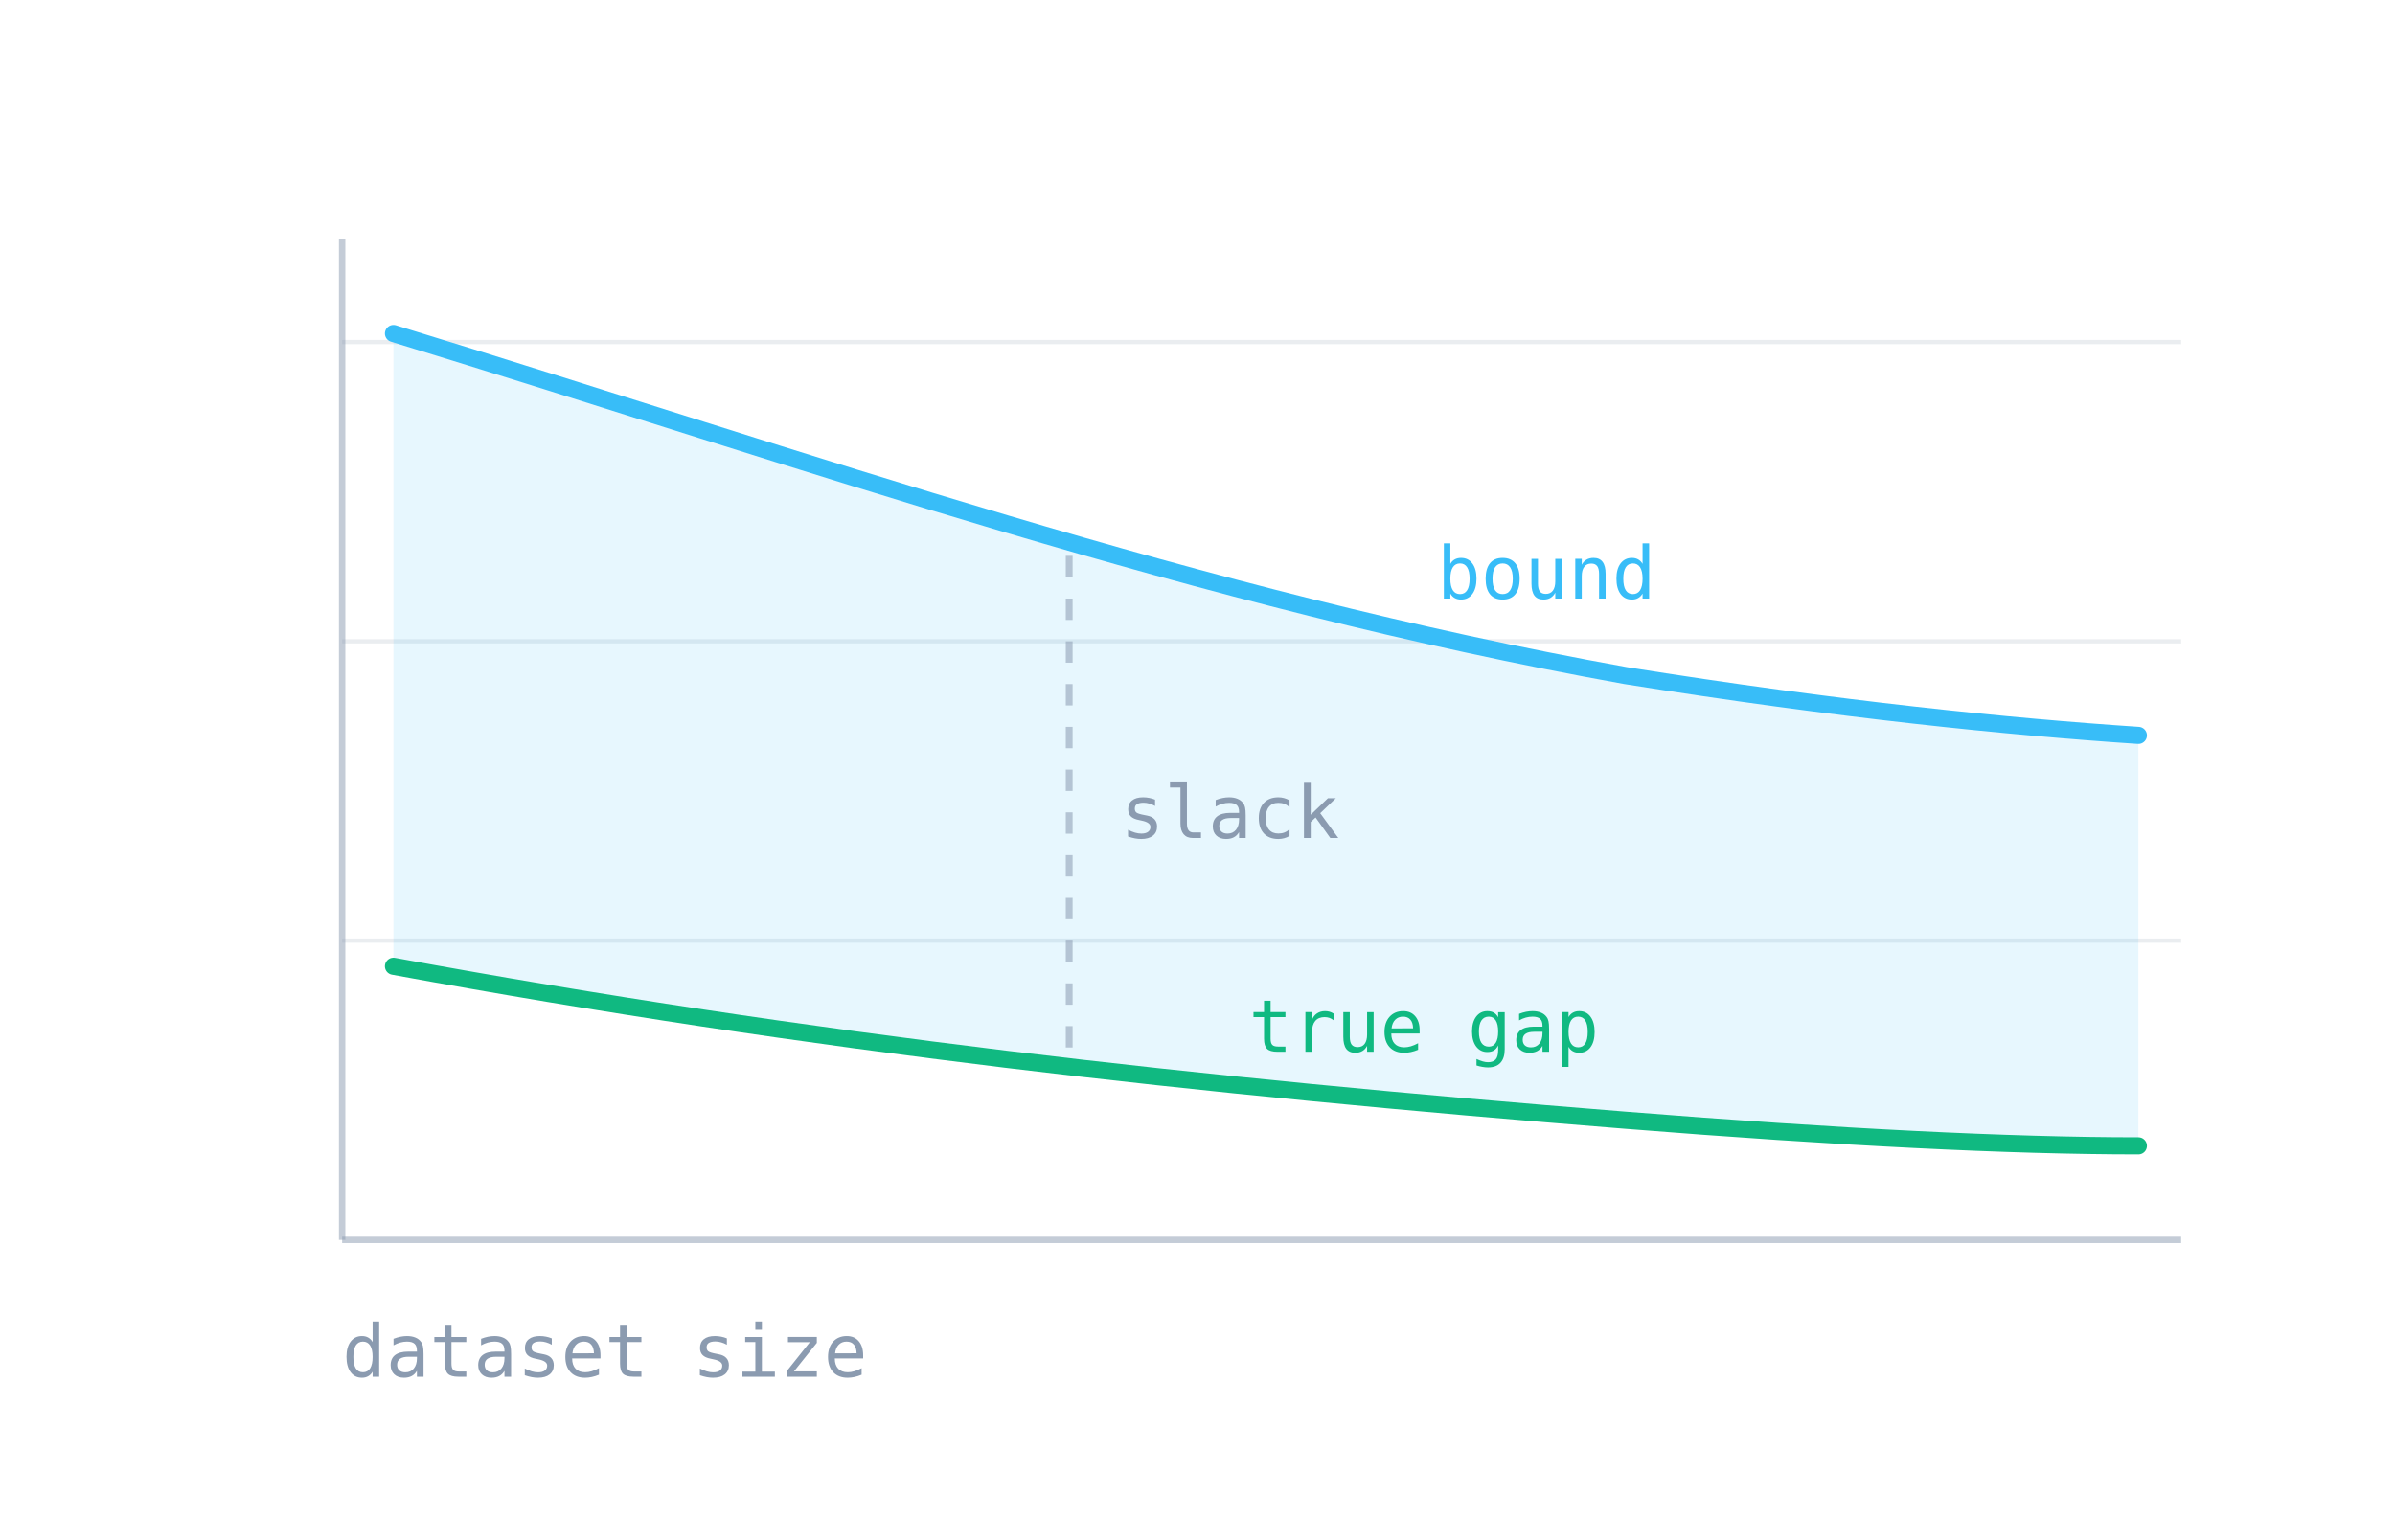
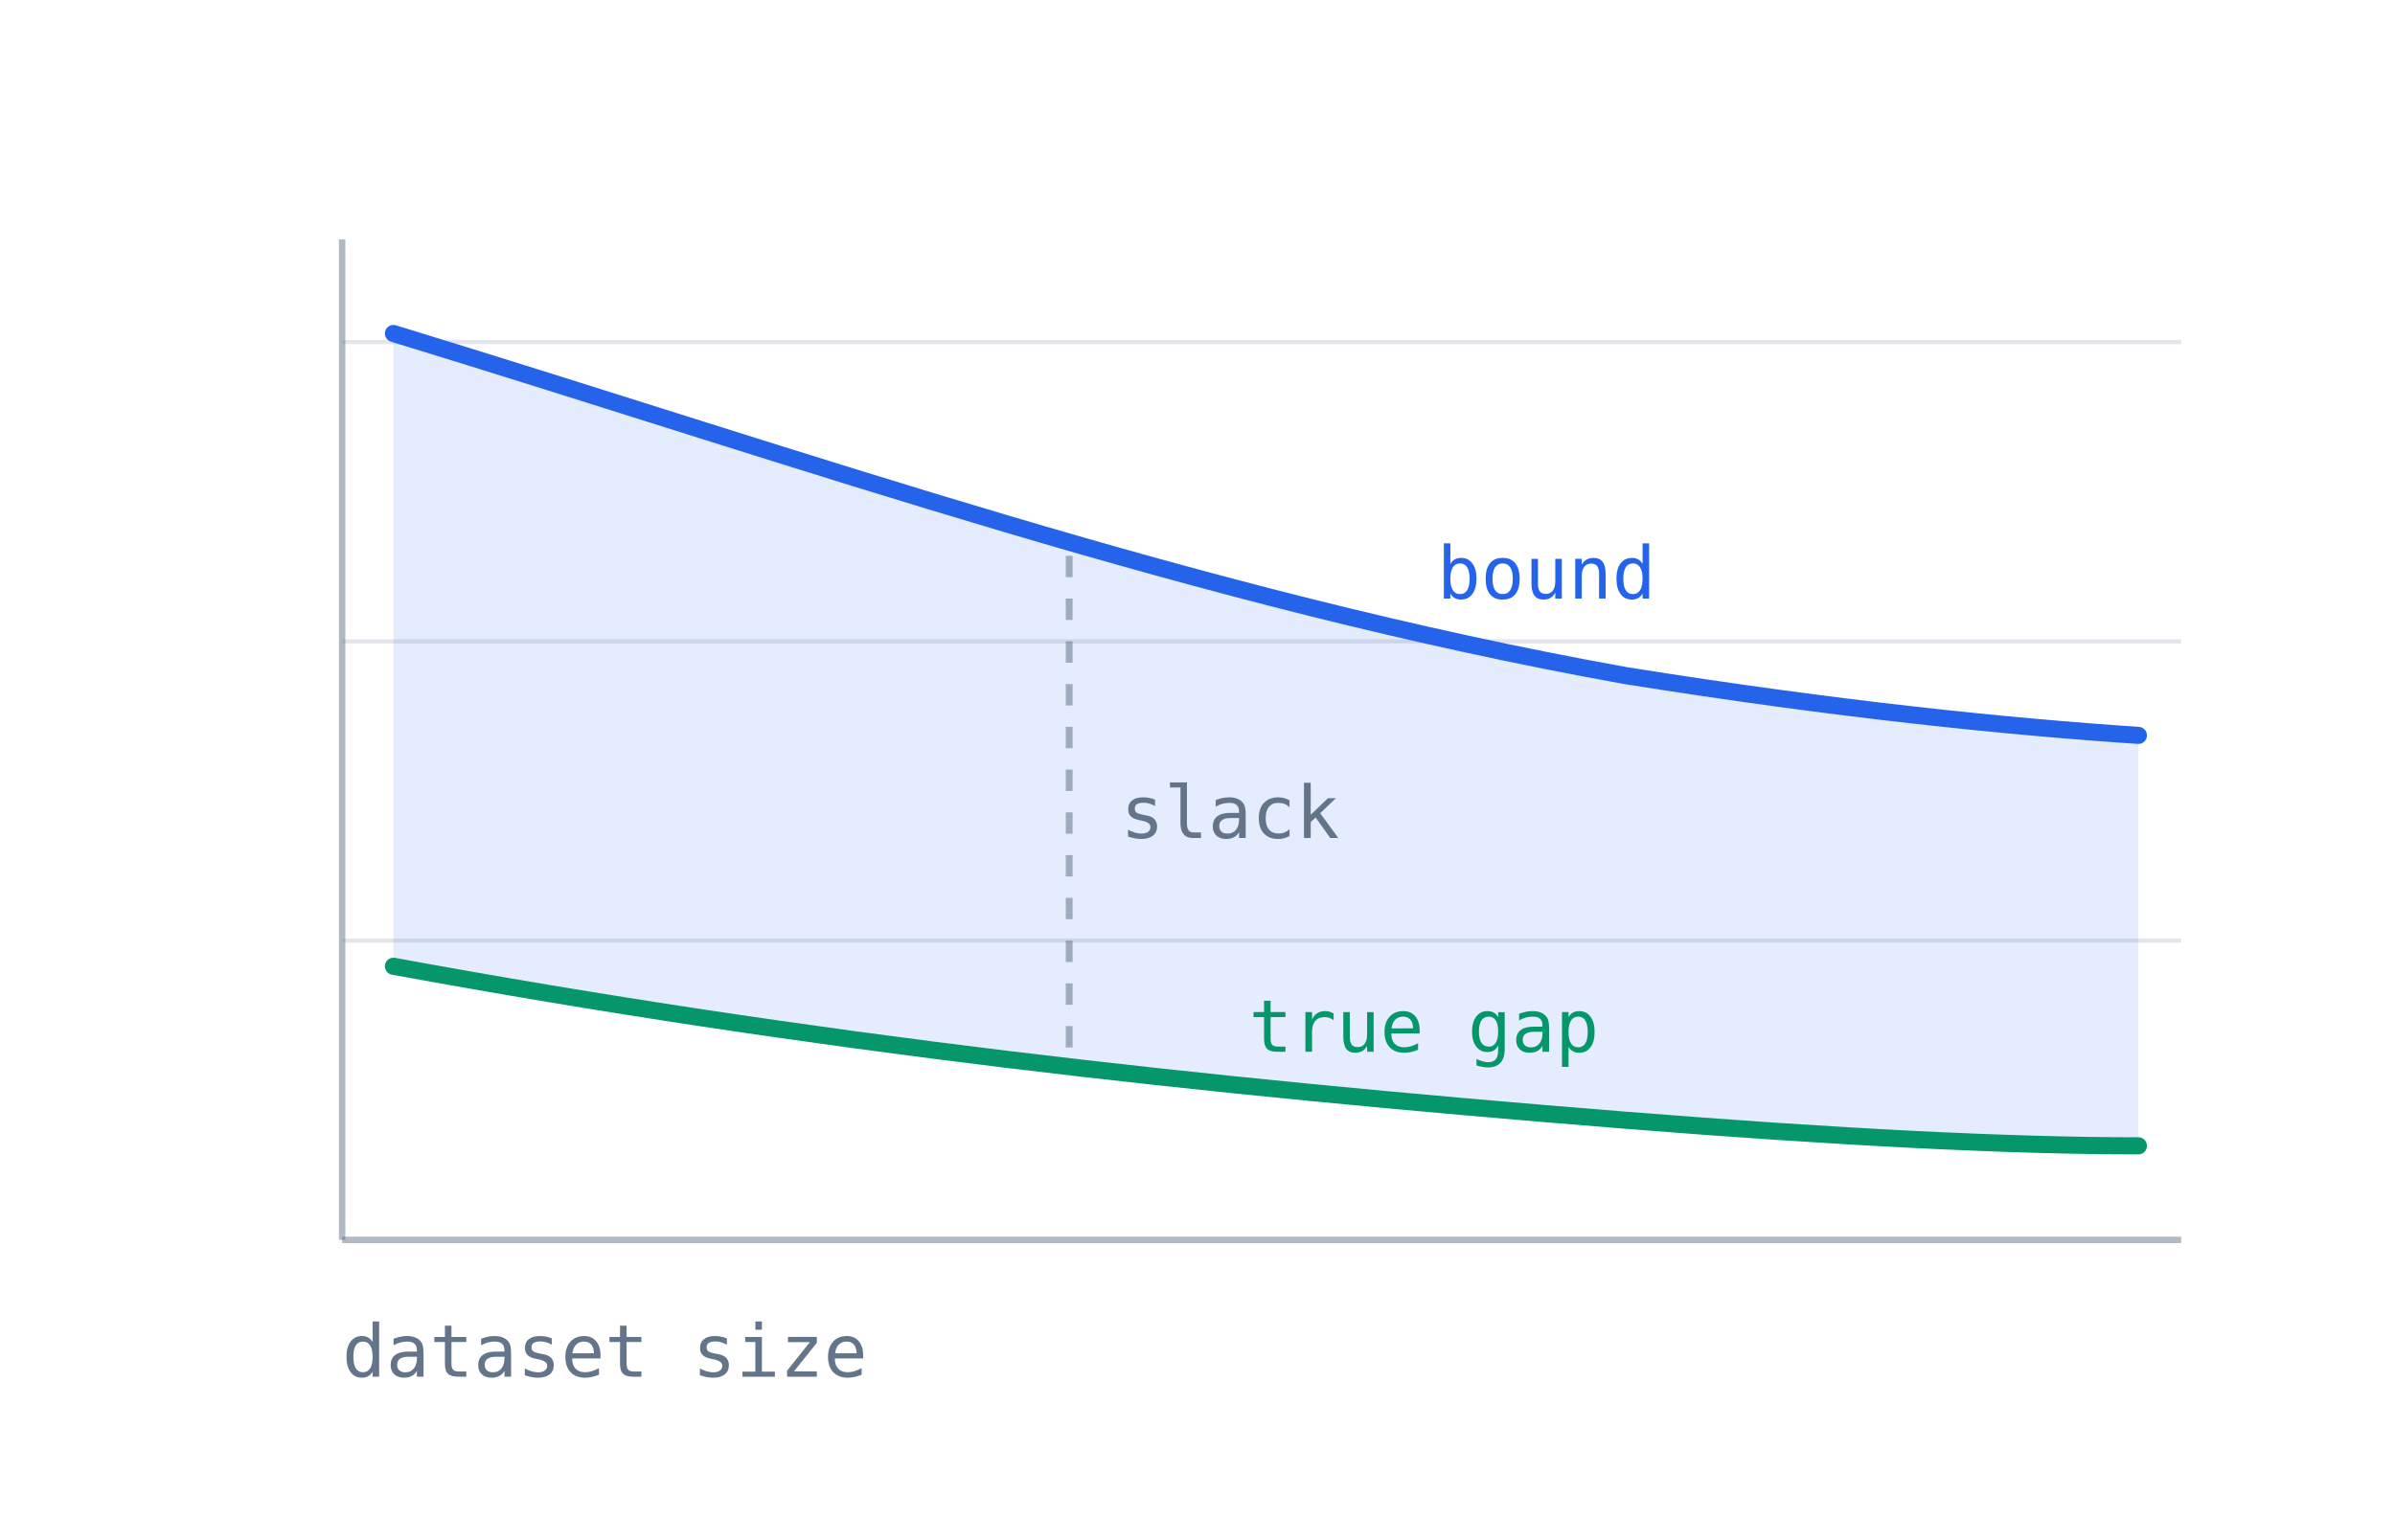
<svg xmlns="http://www.w3.org/2000/svg" viewBox="0 0 560 360" width="560" height="360" role="img" aria-label="A norm-based bound decaying slowly above the true generalization gap, with the slack between them shaded">
-   <g stroke="#8b9bb0" stroke-opacity=".18" stroke-width="1">
+   <g stroke="#64748b" stroke-opacity=".18" stroke-width="1">
    <line x1="80" y1="80" x2="510" y2="80" />
    <line x1="80" y1="150" x2="510" y2="150" />
    <line x1="80" y1="220" x2="510" y2="220" />
  </g>
-   <path d="M92 78 C 190 108, 280 140, 380 158 C 430 166, 470 170, 500 172            L500 268 C 470 268, 430 266, 380 262 C 280 254, 190 244, 92 226 Z" fill="#38bdf8" fill-opacity=".12" />
-   <path d="M92 78 C 190 108, 280 140, 380 158 C 430 166, 470 170, 500 172" fill="none" stroke="#38bdf8" stroke-width="4" stroke-linecap="round" />
-   <path d="M92 226 C 190 244, 280 254, 380 262 C 430 266, 470 268, 500 268" fill="none" stroke="#10b981" stroke-width="4" stroke-linecap="round" />
-   <g stroke="#8b9bb0" stroke-opacity=".55" stroke-width="1.6" stroke-dasharray="5 5">
+   <path d="M92 78 C 190 108, 280 140, 380 158 C 430 166, 470 170, 500 172            L500 268 C 470 268, 430 266, 380 262 C 280 254, 190 244, 92 226 Z" fill="#2563eb" fill-opacity=".12" />
+   <path d="M92 78 C 190 108, 280 140, 380 158 C 430 166, 470 170, 500 172" fill="none" stroke="#2563eb" stroke-width="4" stroke-linecap="round" />
+   <path d="M92 226 C 190 244, 280 254, 380 262 C 430 266, 470 268, 500 268" fill="none" stroke="#059669" stroke-width="4" stroke-linecap="round" />
+   <g stroke="#64748b" stroke-opacity=".55" stroke-width="1.6" stroke-dasharray="5 5">
    <line x1="250" y1="130" x2="250" y2="250" />
  </g>
-   <g stroke="#8b9bb0" stroke-opacity=".5" stroke-width="1.5">
+   <g stroke="#64748b" stroke-opacity=".5" stroke-width="1.5">
    <line x1="80" y1="290" x2="510" y2="290" />
    <line x1="80" y1="56" x2="80" y2="290" />
  </g>
  <g font-family="ui-monospace, SFMono-Regular, Menlo, Consolas, monospace" font-size="17">
-     <text x="336" y="140" fill="#38bdf8">bound</text>
-     <text x="292" y="246" fill="#10b981">true gap</text>
-     <text x="262" y="196" fill="#8b9bb0">slack</text>
-     <text x="80" y="322" fill="#8b9bb0">dataset size</text>
+     <text x="336" y="140" fill="#2563eb">bound</text>
+     <text x="292" y="246" fill="#059669">true gap</text>
+     <text x="262" y="196" fill="#64748b">slack</text>
+     <text x="80" y="322" fill="#64748b">dataset size</text>
  </g>
</svg>
